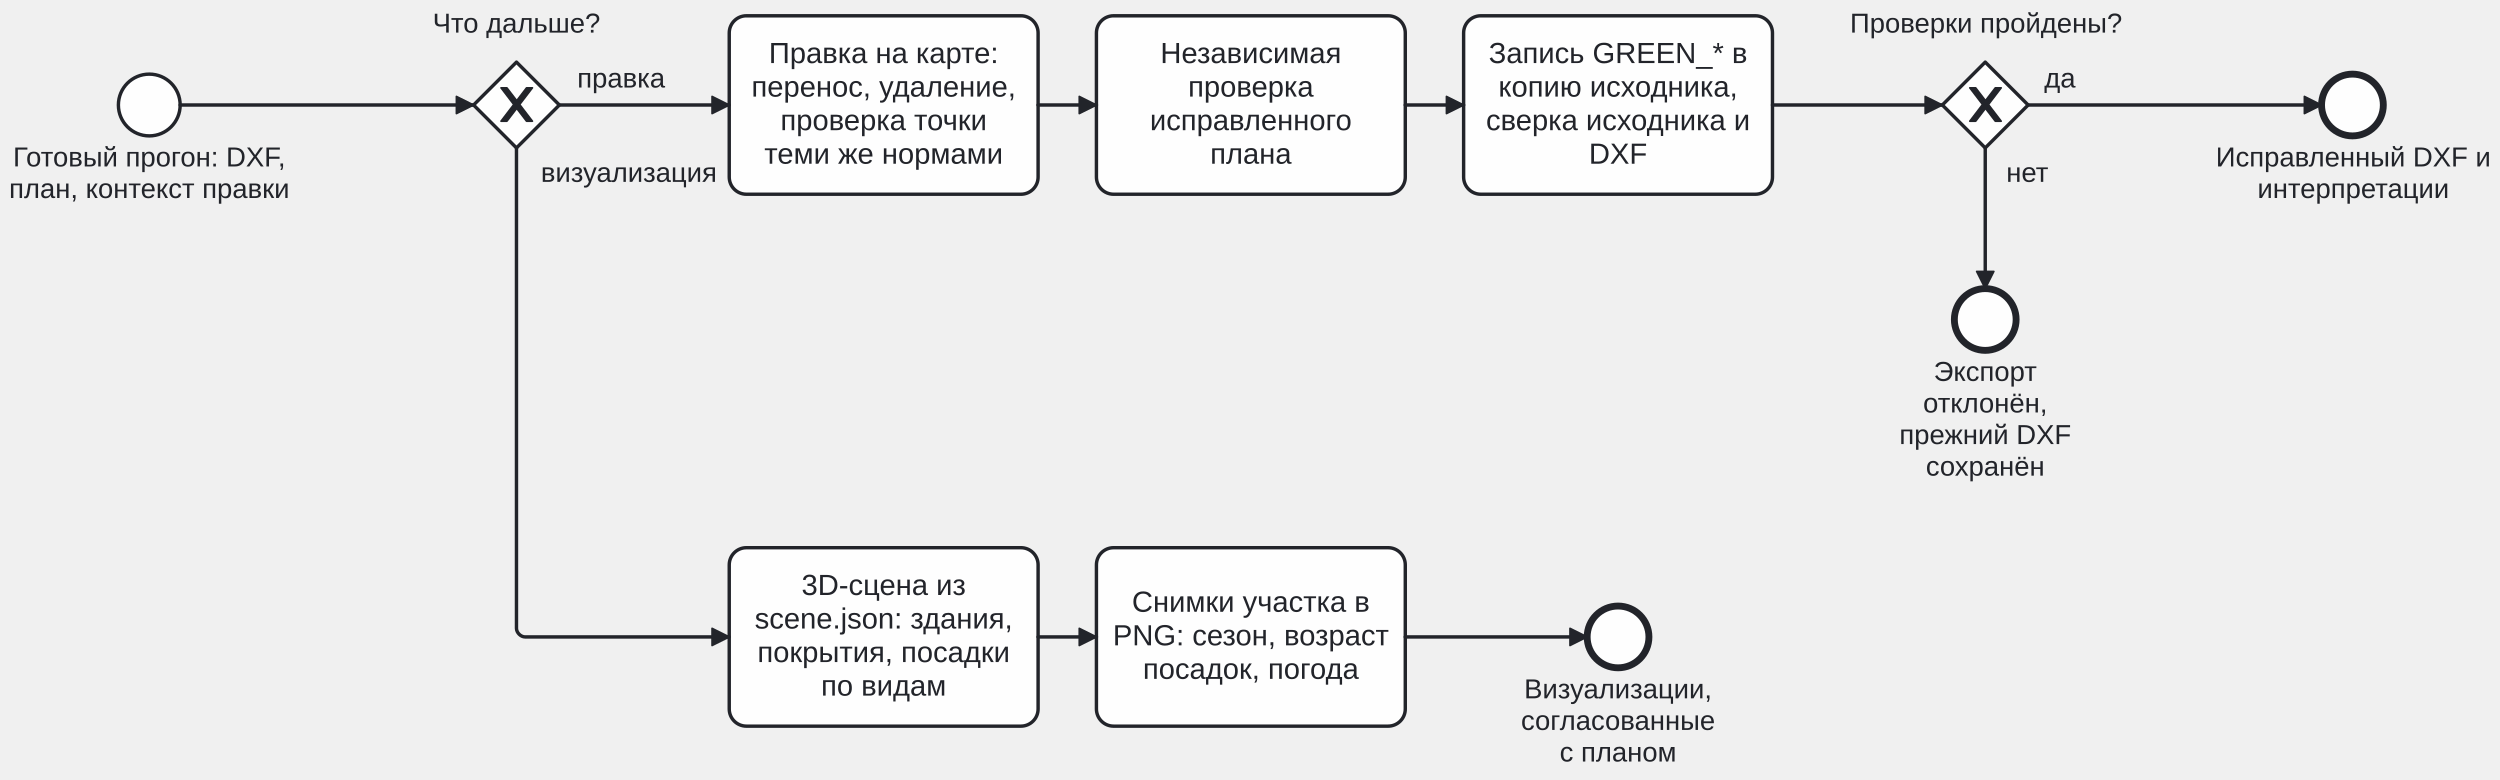
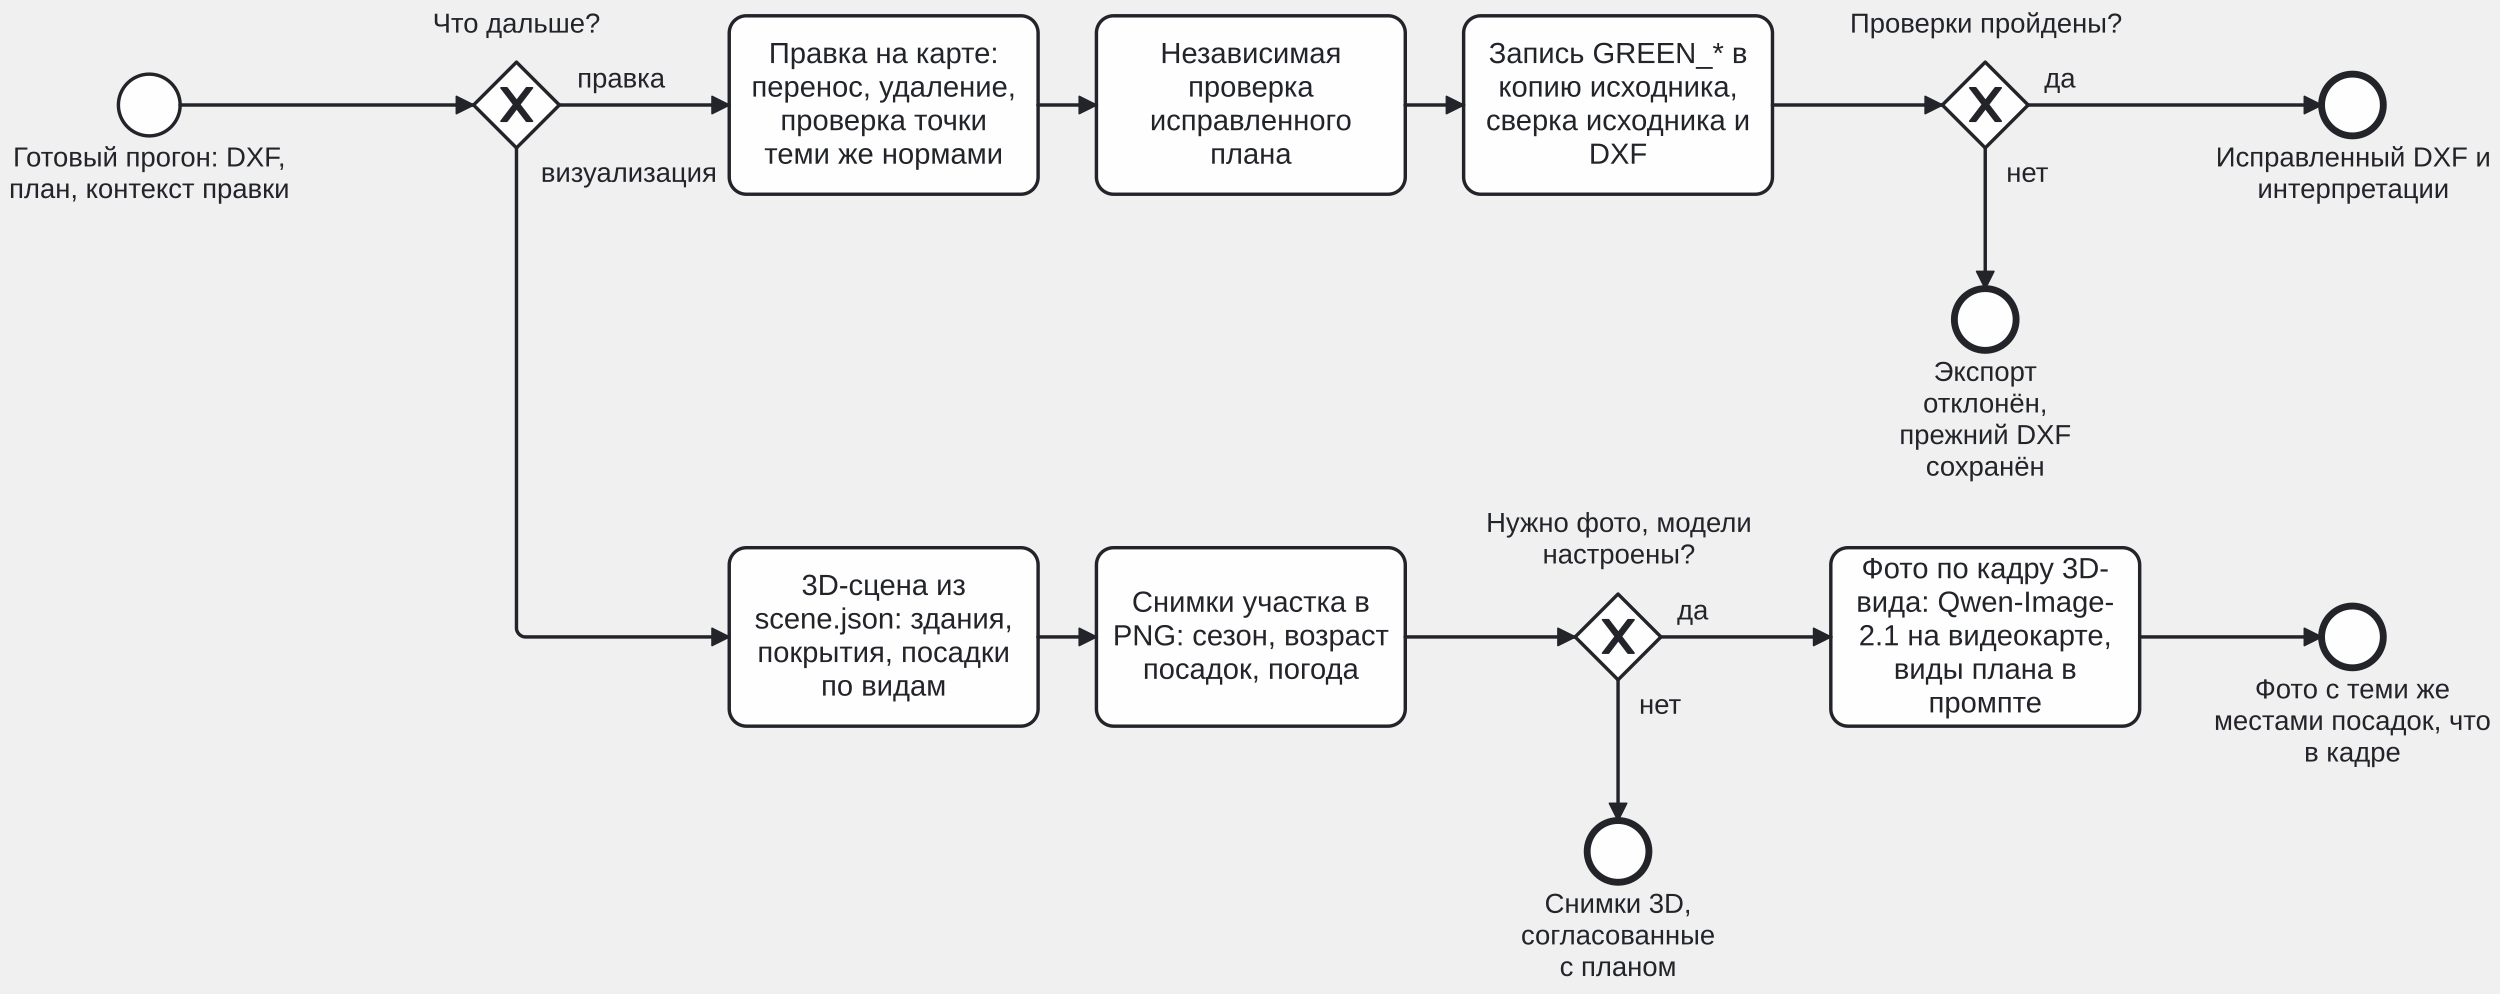
- <svg xmlns="http://www.w3.org/2000/svg" width="1457" height="454.2" viewBox="113 38.8 1457 454.2" version="1.1">
+ <svg xmlns="http://www.w3.org/2000/svg" width="1457" height="579.2" viewBox="113 38.8 1457 579.2" version="1.1">
  <g class="djs-group">
    <g class="djs-element djs-shape" data-element-id="start" transform="matrix(1 0 0 1 182 82)" style="display: block;">
      <g class="djs-visual">
        <circle cx="18" cy="18" r="18" style="stroke-linecap: round; stroke-linejoin: round; stroke: rgb(34, 36, 42); stroke-width: 2px; fill: white; fill-opacity: 0.95;" />
      </g>
      <rect class="djs-hit djs-hit-all" x="0" y="0" width="36" height="36" style="fill: none; stroke-opacity: 0; stroke: white; stroke-width: 15px;" />
    </g>
  </g>
  <g class="djs-group">
    <g class="djs-element djs-shape" data-element-id="start_label" transform="matrix(1 0 0 1 118 122)" style="display: block;">
      <g class="djs-visual">
        <text lineHeight="1.15" class="djs-label" style="font-family: Arial, sans-serif; font-size: 16px; font-weight: normal; fill: rgb(34, 36, 42);">
          <tspan x="2.594" y="13.8">Готовый прогон: DXF, </tspan>
          <tspan x="0.281" y="32.2">план, контекст правки</tspan>
        </text>
      </g>
      <rect class="djs-hit djs-hit-all" x="0" y="0" width="164" height="37" style="fill: none; stroke-opacity: 0; stroke: white; stroke-width: 15px;" />
    </g>
  </g>
  <g class="djs-group">
    <g class="djs-element djs-shape" data-element-id="g_after" transform="matrix(1 0 0 1 389 75)" style="display: block;">
      <g class="djs-visual">
        <polygon points="25,0 50,25 25,50 0,25" style="stroke-linecap: round; stroke-linejoin: round; stroke: rgb(34, 36, 42); stroke-width: 2px; fill: white; fill-opacity: 0.95;" />
        <path d="m 16,15 7.429,9.714 -7.429,9.714 3.429,0 5.714,-7.464 5.714,7.464 3.429,0 -7.429,-9.714 7.429,-9.714 -3.429,0 -5.714,7.464 -5.714,-7.464 -3.429,0 z" style="fill: rgb(34, 36, 42); stroke-linecap: round; stroke-linejoin: round; stroke: rgb(34, 36, 42); stroke-width: 1px;" />
      </g>
      <rect class="djs-hit djs-hit-all" x="0" y="0" width="50" height="50" style="fill: none; stroke-opacity: 0; stroke: white; stroke-width: 15px;" />
    </g>
  </g>
  <g class="djs-group">
    <g class="djs-element djs-shape" data-element-id="g_after_label" transform="matrix(1 0 0 1 365 44)" style="display: block;">
      <g class="djs-visual">
        <text lineHeight="1.15" class="djs-label" style="font-family: Arial, sans-serif; font-size: 16px; font-weight: normal; fill: rgb(34, 36, 42);">
          <tspan x="0.152" y="13.8">Что дальше?</tspan>
        </text>
      </g>
      <rect class="djs-hit djs-hit-all" x="0" y="0" width="98" height="19" style="fill: none; stroke-opacity: 0; stroke: white; stroke-width: 15px;" />
    </g>
  </g>
  <g class="djs-group">
    <g class="djs-element djs-shape" data-element-id="t_edit" transform="matrix(1 0 0 1 538 48)" style="display: block;">
      <g class="djs-visual">
        <rect x="0" y="0" width="180" height="104" rx="10" ry="10" style="stroke-linecap: round; stroke-linejoin: round; stroke: rgb(34, 36, 42); stroke-width: 2px; fill: white; fill-opacity: 0.95;" />
        <text lineHeight="1.15" class="djs-label" style="font-family: Arial, sans-serif; font-size: 17px; font-weight: normal; fill: rgb(34, 36, 42);">
          <tspan x="23.083" y="27.563">Правка на карте: </tspan>
          <tspan x="12.948" y="47.112">перенос, удаление, </tspan>
          <tspan x="29.84" y="66.662">проверка точки </tspan>
          <tspan x="20.435" y="86.212">теми же нормами</tspan>
        </text>
      </g>
      <rect class="djs-hit djs-hit-all" x="0" y="0" width="180" height="104" style="fill: none; stroke-opacity: 0; stroke: white; stroke-width: 15px;" />
    </g>
  </g>
  <g class="djs-group">
    <g class="djs-element djs-shape" data-element-id="t_recheck" transform="matrix(1 0 0 1 752 48)" style="display: block;">
      <g class="djs-visual">
        <rect x="0" y="0" width="180" height="104" rx="10" ry="10" style="stroke-linecap: round; stroke-linejoin: round; stroke: rgb(34, 36, 42); stroke-width: 2px; fill: white; fill-opacity: 0.95;" />
        <text lineHeight="1.15" class="djs-label" style="font-family: Arial, sans-serif; font-size: 17px; font-weight: normal; fill: rgb(34, 36, 42);">
          <tspan x="37.261" y="27.563">Независимая </tspan>
          <tspan x="53.435" y="47.112">проверка </tspan>
          <tspan x="31.181" y="66.662">исправленного </tspan>
          <tspan x="66.289" y="86.212">плана</tspan>
        </text>
      </g>
      <rect class="djs-hit djs-hit-all" x="0" y="0" width="180" height="104" style="fill: none; stroke-opacity: 0; stroke: white; stroke-width: 15px;" />
    </g>
  </g>
  <g class="djs-group">
    <g class="djs-element djs-shape" data-element-id="t_rewrite" transform="matrix(1 0 0 1 966 48)" style="display: block;">
      <g class="djs-visual">
        <rect x="0" y="0" width="180" height="104" rx="10" ry="10" style="stroke-linecap: round; stroke-linejoin: round; stroke: rgb(34, 36, 42); stroke-width: 2px; fill: white; fill-opacity: 0.95;" />
        <text lineHeight="1.15" class="djs-label" style="font-family: Arial, sans-serif; font-size: 17px; font-weight: normal; fill: rgb(34, 36, 42);">
          <tspan x="14.608" y="27.563">Запись GREEN_* в </tspan>
          <tspan x="20.282" y="47.112">копию исходника, </tspan>
          <tspan x="13.043" y="66.662">сверка исходника и</tspan>
          <tspan x="73" y="86.212">DXF</tspan>
        </text>
      </g>
      <rect class="djs-hit djs-hit-all" x="0" y="0" width="180" height="104" style="fill: none; stroke-opacity: 0; stroke: white; stroke-width: 15px;" />
    </g>
  </g>
  <g class="djs-group">
    <g class="djs-element djs-shape" data-element-id="g_ok" transform="matrix(1 0 0 1 1245 75)" style="display: block;">
      <g class="djs-visual">
        <polygon points="25,0 50,25 25,50 0,25" style="stroke-linecap: round; stroke-linejoin: round; stroke: rgb(34, 36, 42); stroke-width: 2px; fill: white; fill-opacity: 0.95;" />
        <path d="m 16,15 7.429,9.714 -7.429,9.714 3.429,0 5.714,-7.464 5.714,7.464 3.429,0 -7.429,-9.714 7.429,-9.714 -3.429,0 -5.714,7.464 -5.714,-7.464 -3.429,0 z" style="fill: rgb(34, 36, 42); stroke-linecap: round; stroke-linejoin: round; stroke: rgb(34, 36, 42); stroke-width: 1px;" />
      </g>
      <rect class="djs-hit djs-hit-all" x="0" y="0" width="50" height="50" style="fill: none; stroke-opacity: 0; stroke: white; stroke-width: 15px;" />
    </g>
  </g>
  <g class="djs-group">
    <g class="djs-element djs-shape" data-element-id="g_ok_label" transform="matrix(1 0 0 1 1191 44)" style="display: block;">
      <g class="djs-visual">
        <text lineHeight="1.15" class="djs-label" style="font-family: Arial, sans-serif; font-size: 16px; font-weight: normal; fill: rgb(34, 36, 42);">
          <tspan x="0.168" y="13.8">Проверки пройдены?</tspan>
        </text>
      </g>
      <rect class="djs-hit djs-hit-all" x="0" y="0" width="159" height="19" style="fill: none; stroke-opacity: 0; stroke: white; stroke-width: 15px;" />
    </g>
  </g>
  <g class="djs-group">
    <g class="djs-element djs-shape" data-element-id="e_saved" transform="matrix(1 0 0 1 1466 82)" style="display: block;">
      <g class="djs-visual">
        <circle cx="18" cy="18" r="18" style="stroke-linecap: round; stroke-linejoin: round; stroke: rgb(34, 36, 42); stroke-width: 4px; fill: white; fill-opacity: 0.95;" />
      </g>
      <rect class="djs-hit djs-hit-all" x="0" y="0" width="36" height="36" style="fill: none; stroke-opacity: 0; stroke: white; stroke-width: 15px;" />
    </g>
  </g>
  <g class="djs-group">
    <g class="djs-element djs-shape" data-element-id="e_saved_label" transform="matrix(1 0 0 1 1404 122)" style="display: block;">
      <g class="djs-visual">
        <text lineHeight="1.15" class="djs-label" style="font-family: Arial, sans-serif; font-size: 16px; font-weight: normal; fill: rgb(34, 36, 42);">
          <tspan x="0.367" y="13.8">Исправленный DXF и</tspan>
          <tspan x="24.633" y="32.2">интерпретации</tspan>
        </text>
      </g>
      <rect class="djs-hit djs-hit-all" x="0" y="0" width="161" height="37" style="fill: none; stroke-opacity: 0; stroke: white; stroke-width: 15px;" />
    </g>
  </g>
  <g class="djs-group">
    <g class="djs-element djs-shape" data-element-id="e_kept" transform="matrix(1 0 0 1 1252 207)" style="display: block;">
      <g class="djs-visual">
        <circle cx="18" cy="18" r="18" style="stroke-linecap: round; stroke-linejoin: round; stroke: rgb(34, 36, 42); stroke-width: 4px; fill: white; fill-opacity: 0.95;" />
      </g>
      <rect class="djs-hit djs-hit-all" x="0" y="0" width="36" height="36" style="fill: none; stroke-opacity: 0; stroke: white; stroke-width: 15px;" />
    </g>
  </g>
  <g class="djs-group">
    <g class="djs-element djs-shape" data-element-id="e_kept_label" transform="matrix(1 0 0 1 1201 247)" style="display: block;">
      <g class="djs-visual">
        <text lineHeight="1.15" class="djs-label" style="font-family: Arial, sans-serif; font-size: 16px; font-weight: normal; fill: rgb(34, 36, 42);">
          <tspan x="38.941" y="13.8">Экспорт </tspan>
          <tspan x="32.758" y="32.2">отклонён, </tspan>
          <tspan x="18.93" y="50.6">прежний DXF </tspan>
          <tspan x="34.367" y="69">сохранён</tspan>
        </text>
      </g>
      <rect class="djs-hit djs-hit-all" x="0" y="0" width="138" height="56" style="fill: none; stroke-opacity: 0; stroke: white; stroke-width: 15px;" />
    </g>
  </g>
  <g class="djs-group">
    <g class="djs-element djs-shape" data-element-id="t_scene" transform="matrix(1 0 0 1 538 358)" style="display: block;">
      <g class="djs-visual">
        <rect x="0" y="0" width="180" height="104" rx="10" ry="10" style="stroke-linecap: round; stroke-linejoin: round; stroke: rgb(34, 36, 42); stroke-width: 2px; fill: white; fill-opacity: 0.95;" />
        <text lineHeight="1.15" class="djs-label" style="font-family: Arial, sans-serif; font-size: 17px; font-weight: normal; fill: rgb(34, 36, 42);">
          <tspan x="42.125" y="27.563">3D-сцена из </tspan>
          <tspan x="14.836" y="47.112">scene.json: здания, </tspan>
          <tspan x="16.414" y="66.662">покрытия, посадки </tspan>
          <tspan x="53.514" y="86.212">по видам</tspan>
        </text>
      </g>
      <rect class="djs-hit djs-hit-all" x="0" y="0" width="180" height="104" style="fill: none; stroke-opacity: 0; stroke: white; stroke-width: 15px;" />
    </g>
  </g>
  <g class="djs-group">
    <g class="djs-element djs-shape" data-element-id="t_shots" transform="matrix(1 0 0 1 752 358)" style="display: block;">
      <g class="djs-visual">
        <rect x="0" y="0" width="180" height="104" rx="10" ry="10" style="stroke-linecap: round; stroke-linejoin: round; stroke: rgb(34, 36, 42); stroke-width: 2px; fill: white; fill-opacity: 0.95;" />
        <text lineHeight="1.15" class="djs-label" style="font-family: Arial, sans-serif; font-size: 17px; font-weight: normal; fill: rgb(34, 36, 42);">
          <tspan x="20.688" y="37.338">Снимки участка в </tspan>
          <tspan x="9.574" y="56.888">PNG: сезон, возраст</tspan>
          <tspan x="27.093" y="76.438">посадок, погода</tspan>
        </text>
      </g>
      <rect class="djs-hit djs-hit-all" x="0" y="0" width="180" height="104" style="fill: none; stroke-opacity: 0; stroke: white; stroke-width: 15px;" />
    </g>
  </g>
  <g class="djs-group">
-     <g class="djs-element djs-shape" data-element-id="e_scene" transform="matrix(1 0 0 1 1038 392)" style="display: block;">
+     <g class="djs-element djs-shape" data-element-id="g_photo" transform="matrix(1 0 0 1 1031 385)" style="display: block;">
+       <g class="djs-visual">
+         <polygon points="25,0 50,25 25,50 0,25" style="stroke-linecap: round; stroke-linejoin: round; stroke: rgb(34, 36, 42); stroke-width: 2px; fill: white; fill-opacity: 0.95;" />
+         <path d="m 16,15 7.429,9.714 -7.429,9.714 3.429,0 5.714,-7.464 5.714,7.464 3.429,0 -7.429,-9.714 7.429,-9.714 -3.429,0 -5.714,7.464 -5.714,-7.464 -3.429,0 z" style="fill: rgb(34, 36, 42); stroke-linecap: round; stroke-linejoin: round; stroke: rgb(34, 36, 42); stroke-width: 1px;" />
+       </g>
+       <rect class="djs-hit djs-hit-all" x="0" y="0" width="50" height="50" style="fill: none; stroke-opacity: 0; stroke: white; stroke-width: 15px;" />
+     </g>
+   </g>
+   <g class="djs-group">
+     <g class="djs-element djs-shape" data-element-id="g_photo_label" transform="matrix(1 0 0 1 979 335)" style="display: block;">
+       <g class="djs-visual">
+         <text lineHeight="1.15" class="djs-label" style="font-family: Arial, sans-serif; font-size: 16px; font-weight: normal; fill: rgb(34, 36, 42);">
+           <tspan x="0.105" y="13.8">Нужно фото, модели</tspan>
+           <tspan x="33.004" y="32.2">настроены?</tspan>
+         </text>
+       </g>
+       <rect class="djs-hit djs-hit-all" x="0" y="0" width="155" height="37" style="fill: none; stroke-opacity: 0; stroke: white; stroke-width: 15px;" />
+     </g>
+   </g>
+   <g class="djs-group">
+     <g class="djs-element djs-shape" data-element-id="e_scene" transform="matrix(1 0 0 1 1038 517)" style="display: block;">
      <g class="djs-visual">
        <circle cx="18" cy="18" r="18" style="stroke-linecap: round; stroke-linejoin: round; stroke: rgb(34, 36, 42); stroke-width: 4px; fill: white; fill-opacity: 0.95;" />
      </g>
      <rect class="djs-hit djs-hit-all" x="0" y="0" width="36" height="36" style="fill: none; stroke-opacity: 0; stroke: white; stroke-width: 15px;" />
    </g>
  </g>
  <g class="djs-group">
-     <g class="djs-element djs-shape" data-element-id="e_scene_label" transform="matrix(1 0 0 1 993 432)" style="display: block;">
-       <g class="djs-visual">
-         <text lineHeight="1.15" class="djs-label" style="font-family: Arial, sans-serif; font-size: 16px; font-weight: normal; fill: rgb(34, 36, 42);">
-           <tspan x="8.262" y="13.8">Визуализации, </tspan>
+     <g class="djs-element djs-shape" data-element-id="e_scene_label" transform="matrix(1 0 0 1 993 557)" style="display: block;">
+       <g class="djs-visual">
+         <text lineHeight="1.15" class="djs-label" style="font-family: Arial, sans-serif; font-size: 16px; font-weight: normal; fill: rgb(34, 36, 42);">
+           <tspan x="20.195" y="13.8">Снимки 3D, </tspan>
          <tspan x="6.418" y="32.2">согласованные </tspan>
          <tspan x="28.961" y="50.6">с планом</tspan>
        </text>
      </g>
      <rect class="djs-hit djs-hit-all" x="0" y="0" width="126" height="56" style="fill: none; stroke-opacity: 0; stroke: white; stroke-width: 15px;" />
    </g>
  </g>
  <g class="djs-group">
+     <g class="djs-element djs-shape" data-element-id="t_photo" transform="matrix(1 0 0 1 1180 358)" style="display: block;">
+       <g class="djs-visual">
+         <rect x="0" y="0" width="180" height="104" rx="10" ry="10" style="stroke-linecap: round; stroke-linejoin: round; stroke: rgb(34, 36, 42); stroke-width: 2px; fill: white; fill-opacity: 0.95;" />
+         <text lineHeight="1.15" class="djs-label" style="font-family: Arial, sans-serif; font-size: 17px; font-weight: normal; fill: rgb(34, 36, 42);">
+           <tspan x="17.887" y="17.788">Фото по кадру 3D-</tspan>
+           <tspan x="14.836" y="37.338">вида: Qwen-Image-</tspan>
+           <tspan x="16.302" y="56.888">2.1 на видеокарте, </tspan>
+           <tspan x="36.717" y="76.438">виды плана в </tspan>
+           <tspan x="56.971" y="95.987">промпте</tspan>
+         </text>
+       </g>
+       <rect class="djs-hit djs-hit-all" x="0" y="0" width="180" height="104" style="fill: none; stroke-opacity: 0; stroke: white; stroke-width: 15px;" />
+     </g>
+   </g>
+   <g class="djs-group">
+     <g class="djs-element djs-shape" data-element-id="e_photo" transform="matrix(1 0 0 1 1466 392)" style="display: block;">
+       <g class="djs-visual">
+         <circle cx="18" cy="18" r="18" style="stroke-linecap: round; stroke-linejoin: round; stroke: rgb(34, 36, 42); stroke-width: 4px; fill: white; fill-opacity: 0.95;" />
+       </g>
+       <rect class="djs-hit djs-hit-all" x="0" y="0" width="36" height="36" style="fill: none; stroke-opacity: 0; stroke: white; stroke-width: 15px;" />
+     </g>
+   </g>
+   <g class="djs-group">
+     <g class="djs-element djs-shape" data-element-id="e_photo_label" transform="matrix(1 0 0 1 1403 432)" style="display: block;">
+       <g class="djs-visual">
+         <text lineHeight="1.15" class="djs-label" style="font-family: Arial, sans-serif; font-size: 16px; font-weight: normal; fill: rgb(34, 36, 42);">
+           <tspan x="24.16" y="13.8">Фото с теми же </tspan>
+           <tspan x="0.352" y="32.2">местами посадок, что</tspan>
+           <tspan x="52.836" y="50.6">в кадре</tspan>
+         </text>
+       </g>
+       <rect class="djs-hit djs-hit-all" x="0" y="0" width="162" height="56" style="fill: none; stroke-opacity: 0; stroke: white; stroke-width: 15px;" />
+     </g>
+   </g>
+   <g class="djs-group">
    <g class="djs-element djs-connection" data-element-id="e1" style="display: block;">
      <g class="djs-visual">
        <defs>
-           <marker id="marker-7ilslf5rvrrixgd5xu2mcbvn0" viewBox="0 0 20 20" refX="11" refY="10" markerWidth="10" markerHeight="10" orient="auto">
-             <path d="M 1 5 L 11 10 L 1 15 Z" style="stroke-linecap: round; stroke-linejoin: round; stroke: rgb(34, 36, 42); stroke-width: 1px; fill: rgb(34, 36, 42);" />
-           </marker>
-         </defs>
-         <path data-corner-radius="5" style="fill: none; stroke-linecap: round; stroke-linejoin: round; stroke: rgb(34, 36, 42); stroke-width: 2px; marker-end: url('#marker-7ilslf5rvrrixgd5xu2mcbvn0');" d="M218,100L389,100" />
+           <marker id="marker-0i2uwy1scg3x1mw7ic1ukbrny" viewBox="0 0 20 20" refX="11" refY="10" markerWidth="10" markerHeight="10" orient="auto">
+             <path d="M 1 5 L 11 10 L 1 15 Z" style="stroke-linecap: round; stroke-linejoin: round; stroke: rgb(34, 36, 42); stroke-width: 1px; fill: rgb(34, 36, 42);" />
+           </marker>
+         </defs>
+         <path data-corner-radius="5" style="fill: none; stroke-linecap: round; stroke-linejoin: round; stroke: rgb(34, 36, 42); stroke-width: 2px; marker-end: url('#marker-0i2uwy1scg3x1mw7ic1ukbrny');" d="M218,100L389,100" />
      </g>
      <path d="M218,100L389,100" class="djs-hit djs-hit-stroke" style="fill: none; stroke-opacity: 0; stroke: white; stroke-width: 15px;" />
    </g>
  </g>
  <g class="djs-group">
    <g class="djs-element djs-connection" data-element-id="e2" style="display: block;">
      <g class="djs-visual">
        <defs>
-           <marker id="marker-1fkuqs7dgbkjrc0uec35rmpks" viewBox="0 0 20 20" refX="11" refY="10" markerWidth="10" markerHeight="10" orient="auto">
-             <path d="M 1 5 L 11 10 L 1 15 Z" style="stroke-linecap: round; stroke-linejoin: round; stroke: rgb(34, 36, 42); stroke-width: 1px; fill: rgb(34, 36, 42);" />
-           </marker>
-         </defs>
-         <path data-corner-radius="5" style="fill: none; stroke-linecap: round; stroke-linejoin: round; stroke: rgb(34, 36, 42); stroke-width: 2px; marker-end: url('#marker-1fkuqs7dgbkjrc0uec35rmpks');" d="M439,100L538,100" />
+           <marker id="marker-3q5ksjyogke29nqa09ryf6txo" viewBox="0 0 20 20" refX="11" refY="10" markerWidth="10" markerHeight="10" orient="auto">
+             <path d="M 1 5 L 11 10 L 1 15 Z" style="stroke-linecap: round; stroke-linejoin: round; stroke: rgb(34, 36, 42); stroke-width: 1px; fill: rgb(34, 36, 42);" />
+           </marker>
+         </defs>
+         <path data-corner-radius="5" style="fill: none; stroke-linecap: round; stroke-linejoin: round; stroke: rgb(34, 36, 42); stroke-width: 2px; marker-end: url('#marker-3q5ksjyogke29nqa09ryf6txo');" d="M439,100L538,100" />
      </g>
      <path d="M439,100L538,100" class="djs-hit djs-hit-stroke" style="fill: none; stroke-opacity: 0; stroke: white; stroke-width: 15px;" />
    </g>
  </g>
  <g class="djs-group">
    <g class="djs-element djs-shape" data-element-id="e2_label" transform="matrix(1 0 0 1 449 76)" style="display: block;">
      <g class="djs-visual">
        <text lineHeight="1.15" class="djs-label" style="font-family: Arial, sans-serif; font-size: 16px; font-weight: normal; fill: rgb(34, 36, 42);">
          <tspan x="0.395" y="13.8">правка</tspan>
        </text>
      </g>
      <rect class="djs-hit djs-hit-all" x="0" y="0" width="52" height="19" style="fill: none; stroke-opacity: 0; stroke: white; stroke-width: 15px;" />
    </g>
  </g>
  <g class="djs-group">
    <g class="djs-element djs-connection" data-element-id="e3" style="display: block;">
      <g class="djs-visual">
        <defs>
-           <marker id="marker-czd8i1dbk668k09f418yu7db5" viewBox="0 0 20 20" refX="11" refY="10" markerWidth="10" markerHeight="10" orient="auto">
-             <path d="M 1 5 L 11 10 L 1 15 Z" style="stroke-linecap: round; stroke-linejoin: round; stroke: rgb(34, 36, 42); stroke-width: 1px; fill: rgb(34, 36, 42);" />
-           </marker>
-         </defs>
-         <path data-corner-radius="5" style="fill: none; stroke-linecap: round; stroke-linejoin: round; stroke: rgb(34, 36, 42); stroke-width: 2px; marker-end: url('#marker-czd8i1dbk668k09f418yu7db5');" d="M718,100L752,100" />
+           <marker id="marker-1qtng6w52mn8vhwf3hja1la0a" viewBox="0 0 20 20" refX="11" refY="10" markerWidth="10" markerHeight="10" orient="auto">
+             <path d="M 1 5 L 11 10 L 1 15 Z" style="stroke-linecap: round; stroke-linejoin: round; stroke: rgb(34, 36, 42); stroke-width: 1px; fill: rgb(34, 36, 42);" />
+           </marker>
+         </defs>
+         <path data-corner-radius="5" style="fill: none; stroke-linecap: round; stroke-linejoin: round; stroke: rgb(34, 36, 42); stroke-width: 2px; marker-end: url('#marker-1qtng6w52mn8vhwf3hja1la0a');" d="M718,100L752,100" />
      </g>
      <path d="M718,100L752,100" class="djs-hit djs-hit-stroke" style="fill: none; stroke-opacity: 0; stroke: white; stroke-width: 15px;" />
    </g>
  </g>
  <g class="djs-group">
    <g class="djs-element djs-connection" data-element-id="e4" style="display: block;">
      <g class="djs-visual">
        <defs>
-           <marker id="marker-755xuzur6xsfkm4egv4glh8qf" viewBox="0 0 20 20" refX="11" refY="10" markerWidth="10" markerHeight="10" orient="auto">
-             <path d="M 1 5 L 11 10 L 1 15 Z" style="stroke-linecap: round; stroke-linejoin: round; stroke: rgb(34, 36, 42); stroke-width: 1px; fill: rgb(34, 36, 42);" />
-           </marker>
-         </defs>
-         <path data-corner-radius="5" style="fill: none; stroke-linecap: round; stroke-linejoin: round; stroke: rgb(34, 36, 42); stroke-width: 2px; marker-end: url('#marker-755xuzur6xsfkm4egv4glh8qf');" d="M932,100L966,100" />
+           <marker id="marker-6l3vu8lrovkml2lpg4eirc5i5" viewBox="0 0 20 20" refX="11" refY="10" markerWidth="10" markerHeight="10" orient="auto">
+             <path d="M 1 5 L 11 10 L 1 15 Z" style="stroke-linecap: round; stroke-linejoin: round; stroke: rgb(34, 36, 42); stroke-width: 1px; fill: rgb(34, 36, 42);" />
+           </marker>
+         </defs>
+         <path data-corner-radius="5" style="fill: none; stroke-linecap: round; stroke-linejoin: round; stroke: rgb(34, 36, 42); stroke-width: 2px; marker-end: url('#marker-6l3vu8lrovkml2lpg4eirc5i5');" d="M932,100L966,100" />
      </g>
      <path d="M932,100L966,100" class="djs-hit djs-hit-stroke" style="fill: none; stroke-opacity: 0; stroke: white; stroke-width: 15px;" />
    </g>
  </g>
  <g class="djs-group">
    <g class="djs-element djs-connection" data-element-id="e5" style="display: block;">
      <g class="djs-visual">
        <defs>
-           <marker id="marker-3ns596q9jtvk6c5swh3b1aroc" viewBox="0 0 20 20" refX="11" refY="10" markerWidth="10" markerHeight="10" orient="auto">
-             <path d="M 1 5 L 11 10 L 1 15 Z" style="stroke-linecap: round; stroke-linejoin: round; stroke: rgb(34, 36, 42); stroke-width: 1px; fill: rgb(34, 36, 42);" />
-           </marker>
-         </defs>
-         <path data-corner-radius="5" style="fill: none; stroke-linecap: round; stroke-linejoin: round; stroke: rgb(34, 36, 42); stroke-width: 2px; marker-end: url('#marker-3ns596q9jtvk6c5swh3b1aroc');" d="M1146,100L1245,100" />
+           <marker id="marker-446ev0ppxvlqr876v355olths" viewBox="0 0 20 20" refX="11" refY="10" markerWidth="10" markerHeight="10" orient="auto">
+             <path d="M 1 5 L 11 10 L 1 15 Z" style="stroke-linecap: round; stroke-linejoin: round; stroke: rgb(34, 36, 42); stroke-width: 1px; fill: rgb(34, 36, 42);" />
+           </marker>
+         </defs>
+         <path data-corner-radius="5" style="fill: none; stroke-linecap: round; stroke-linejoin: round; stroke: rgb(34, 36, 42); stroke-width: 2px; marker-end: url('#marker-446ev0ppxvlqr876v355olths');" d="M1146,100L1245,100" />
      </g>
      <path d="M1146,100L1245,100" class="djs-hit djs-hit-stroke" style="fill: none; stroke-opacity: 0; stroke: white; stroke-width: 15px;" />
    </g>
  </g>
  <g class="djs-group">
    <g class="djs-element djs-connection" data-element-id="e6" style="display: block;">
      <g class="djs-visual">
        <defs>
-           <marker id="marker-7t5l9vw8fqkrq4hxqvy94lnid" viewBox="0 0 20 20" refX="11" refY="10" markerWidth="10" markerHeight="10" orient="auto">
-             <path d="M 1 5 L 11 10 L 1 15 Z" style="stroke-linecap: round; stroke-linejoin: round; stroke: rgb(34, 36, 42); stroke-width: 1px; fill: rgb(34, 36, 42);" />
-           </marker>
-         </defs>
-         <path data-corner-radius="5" style="fill: none; stroke-linecap: round; stroke-linejoin: round; stroke: rgb(34, 36, 42); stroke-width: 2px; marker-end: url('#marker-7t5l9vw8fqkrq4hxqvy94lnid');" d="M1295,100L1466,100" />
+           <marker id="marker-5djq217b6fsfn5qgy4orlcdoh" viewBox="0 0 20 20" refX="11" refY="10" markerWidth="10" markerHeight="10" orient="auto">
+             <path d="M 1 5 L 11 10 L 1 15 Z" style="stroke-linecap: round; stroke-linejoin: round; stroke: rgb(34, 36, 42); stroke-width: 1px; fill: rgb(34, 36, 42);" />
+           </marker>
+         </defs>
+         <path data-corner-radius="5" style="fill: none; stroke-linecap: round; stroke-linejoin: round; stroke: rgb(34, 36, 42); stroke-width: 2px; marker-end: url('#marker-5djq217b6fsfn5qgy4orlcdoh');" d="M1295,100L1466,100" />
      </g>
      <path d="M1295,100L1466,100" class="djs-hit djs-hit-stroke" style="fill: none; stroke-opacity: 0; stroke: white; stroke-width: 15px;" />
    </g>
  </g>
  <g class="djs-group">
    <g class="djs-element djs-shape" data-element-id="e6_label" transform="matrix(1 0 0 1 1304 76)" style="display: block;">
      <g class="djs-visual">
        <text lineHeight="1.15" class="djs-label" style="font-family: Arial, sans-serif; font-size: 16px; font-weight: normal; fill: rgb(34, 36, 42);">
          <tspan x="0.383" y="13.8">да</tspan>
        </text>
      </g>
      <rect class="djs-hit djs-hit-all" x="0" y="0" width="19" height="19" style="fill: none; stroke-opacity: 0; stroke: white; stroke-width: 15px;" />
    </g>
  </g>
  <g class="djs-group">
    <g class="djs-element djs-connection" data-element-id="e7" style="display: block;">
      <g class="djs-visual">
        <defs>
-           <marker id="marker-6a7trbs4ej2ajevils8k2kywt" viewBox="0 0 20 20" refX="11" refY="10" markerWidth="10" markerHeight="10" orient="auto">
-             <path d="M 1 5 L 11 10 L 1 15 Z" style="stroke-linecap: round; stroke-linejoin: round; stroke: rgb(34, 36, 42); stroke-width: 1px; fill: rgb(34, 36, 42);" />
-           </marker>
-         </defs>
-         <path data-corner-radius="5" style="fill: none; stroke-linecap: round; stroke-linejoin: round; stroke: rgb(34, 36, 42); stroke-width: 2px; marker-end: url('#marker-6a7trbs4ej2ajevils8k2kywt');" d="M1270,125L1270,207" />
+           <marker id="marker-0bv6rso3zhld9jitkosboal2m" viewBox="0 0 20 20" refX="11" refY="10" markerWidth="10" markerHeight="10" orient="auto">
+             <path d="M 1 5 L 11 10 L 1 15 Z" style="stroke-linecap: round; stroke-linejoin: round; stroke: rgb(34, 36, 42); stroke-width: 1px; fill: rgb(34, 36, 42);" />
+           </marker>
+         </defs>
+         <path data-corner-radius="5" style="fill: none; stroke-linecap: round; stroke-linejoin: round; stroke: rgb(34, 36, 42); stroke-width: 2px; marker-end: url('#marker-0bv6rso3zhld9jitkosboal2m');" d="M1270,125L1270,207" />
      </g>
      <path d="M1270,125L1270,207" class="djs-hit djs-hit-stroke" style="fill: none; stroke-opacity: 0; stroke: white; stroke-width: 15px;" />
    </g>
  </g>
  <g class="djs-group">
    <g class="djs-element djs-shape" data-element-id="e7_label" transform="matrix(1 0 0 1 1282 131)" style="display: block;">
      <g class="djs-visual">
        <text lineHeight="1.15" class="djs-label" style="font-family: Arial, sans-serif; font-size: 16px; font-weight: normal; fill: rgb(34, 36, 42);">
          <tspan x="0.234" y="13.8">нет</tspan>
        </text>
      </g>
      <rect class="djs-hit djs-hit-all" x="0" y="0" width="25" height="19" style="fill: none; stroke-opacity: 0; stroke: white; stroke-width: 15px;" />
    </g>
  </g>
  <g class="djs-group">
    <g class="djs-element djs-connection" data-element-id="e8" style="display: block;">
      <g class="djs-visual">
        <defs>
-           <marker id="marker-39bkbgaaxvfdbpzvdp6zrsjyj" viewBox="0 0 20 20" refX="11" refY="10" markerWidth="10" markerHeight="10" orient="auto">
-             <path d="M 1 5 L 11 10 L 1 15 Z" style="stroke-linecap: round; stroke-linejoin: round; stroke: rgb(34, 36, 42); stroke-width: 1px; fill: rgb(34, 36, 42);" />
-           </marker>
-         </defs>
-         <path data-corner-radius="5" style="fill: none; stroke-linecap: round; stroke-linejoin: round; stroke: rgb(34, 36, 42); stroke-width: 2px; marker-end: url('#marker-39bkbgaaxvfdbpzvdp6zrsjyj');" d="M414,125L414,405C414,407.5,416.5,410,419,410L538,410" />
+           <marker id="marker-dfm52icdgocs1zxubq3cco8e5" viewBox="0 0 20 20" refX="11" refY="10" markerWidth="10" markerHeight="10" orient="auto">
+             <path d="M 1 5 L 11 10 L 1 15 Z" style="stroke-linecap: round; stroke-linejoin: round; stroke: rgb(34, 36, 42); stroke-width: 1px; fill: rgb(34, 36, 42);" />
+           </marker>
+         </defs>
+         <path data-corner-radius="5" style="fill: none; stroke-linecap: round; stroke-linejoin: round; stroke: rgb(34, 36, 42); stroke-width: 2px; marker-end: url('#marker-dfm52icdgocs1zxubq3cco8e5');" d="M414,125L414,405C414,407.5,416.5,410,419,410L538,410" />
      </g>
      <path d="M414,125L414,410L538,410" class="djs-hit djs-hit-stroke" style="fill: none; stroke-opacity: 0; stroke: white; stroke-width: 15px;" />
    </g>
  </g>
  <g class="djs-group">
    <g class="djs-element djs-shape" data-element-id="e8_label" transform="matrix(1 0 0 1 428 131)" style="display: block;">
      <g class="djs-visual">
        <text lineHeight="1.15" class="djs-label" style="font-family: Arial, sans-serif; font-size: 16px; font-weight: normal; fill: rgb(34, 36, 42);">
          <tspan x="0.207" y="13.8">визуализация</tspan>
        </text>
      </g>
      <rect class="djs-hit djs-hit-all" x="0" y="0" width="103" height="19" style="fill: none; stroke-opacity: 0; stroke: white; stroke-width: 15px;" />
    </g>
  </g>
  <g class="djs-group">
    <g class="djs-element djs-connection" data-element-id="e9" style="display: block;">
      <g class="djs-visual">
        <defs>
-           <marker id="marker-5mzwu96vzifybuj6liaec281y" viewBox="0 0 20 20" refX="11" refY="10" markerWidth="10" markerHeight="10" orient="auto">
-             <path d="M 1 5 L 11 10 L 1 15 Z" style="stroke-linecap: round; stroke-linejoin: round; stroke: rgb(34, 36, 42); stroke-width: 1px; fill: rgb(34, 36, 42);" />
-           </marker>
-         </defs>
-         <path data-corner-radius="5" style="fill: none; stroke-linecap: round; stroke-linejoin: round; stroke: rgb(34, 36, 42); stroke-width: 2px; marker-end: url('#marker-5mzwu96vzifybuj6liaec281y');" d="M718,410L752,410" />
+           <marker id="marker-8yrysfv9spmxalb19fexpdgcq" viewBox="0 0 20 20" refX="11" refY="10" markerWidth="10" markerHeight="10" orient="auto">
+             <path d="M 1 5 L 11 10 L 1 15 Z" style="stroke-linecap: round; stroke-linejoin: round; stroke: rgb(34, 36, 42); stroke-width: 1px; fill: rgb(34, 36, 42);" />
+           </marker>
+         </defs>
+         <path data-corner-radius="5" style="fill: none; stroke-linecap: round; stroke-linejoin: round; stroke: rgb(34, 36, 42); stroke-width: 2px; marker-end: url('#marker-8yrysfv9spmxalb19fexpdgcq');" d="M718,410L752,410" />
      </g>
      <path d="M718,410L752,410" class="djs-hit djs-hit-stroke" style="fill: none; stroke-opacity: 0; stroke: white; stroke-width: 15px;" />
    </g>
  </g>
  <g class="djs-group">
    <g class="djs-element djs-connection" data-element-id="e10" style="display: block;">
      <g class="djs-visual">
        <defs>
-           <marker id="marker-168izaaabjt980jo4jk9p0h7b" viewBox="0 0 20 20" refX="11" refY="10" markerWidth="10" markerHeight="10" orient="auto">
-             <path d="M 1 5 L 11 10 L 1 15 Z" style="stroke-linecap: round; stroke-linejoin: round; stroke: rgb(34, 36, 42); stroke-width: 1px; fill: rgb(34, 36, 42);" />
-           </marker>
-         </defs>
-         <path data-corner-radius="5" style="fill: none; stroke-linecap: round; stroke-linejoin: round; stroke: rgb(34, 36, 42); stroke-width: 2px; marker-end: url('#marker-168izaaabjt980jo4jk9p0h7b');" d="M932,410L1038,410" />
-       </g>
-       <path d="M932,410L1038,410" class="djs-hit djs-hit-stroke" style="fill: none; stroke-opacity: 0; stroke: white; stroke-width: 15px;" />
+           <marker id="marker-1xmq5yqtix3t6rrd0427k9v5j" viewBox="0 0 20 20" refX="11" refY="10" markerWidth="10" markerHeight="10" orient="auto">
+             <path d="M 1 5 L 11 10 L 1 15 Z" style="stroke-linecap: round; stroke-linejoin: round; stroke: rgb(34, 36, 42); stroke-width: 1px; fill: rgb(34, 36, 42);" />
+           </marker>
+         </defs>
+         <path data-corner-radius="5" style="fill: none; stroke-linecap: round; stroke-linejoin: round; stroke: rgb(34, 36, 42); stroke-width: 2px; marker-end: url('#marker-1xmq5yqtix3t6rrd0427k9v5j');" d="M932,410L1031,410" />
+       </g>
+       <path d="M932,410L1031,410" class="djs-hit djs-hit-stroke" style="fill: none; stroke-opacity: 0; stroke: white; stroke-width: 15px;" />
+     </g>
+   </g>
+   <g class="djs-group">
+     <g class="djs-element djs-connection" data-element-id="e11" style="display: block;">
+       <g class="djs-visual">
+         <defs>
+           <marker id="marker-58xq3edonv83159fdn3e0ljxf" viewBox="0 0 20 20" refX="11" refY="10" markerWidth="10" markerHeight="10" orient="auto">
+             <path d="M 1 5 L 11 10 L 1 15 Z" style="stroke-linecap: round; stroke-linejoin: round; stroke: rgb(34, 36, 42); stroke-width: 1px; fill: rgb(34, 36, 42);" />
+           </marker>
+         </defs>
+         <path data-corner-radius="5" style="fill: none; stroke-linecap: round; stroke-linejoin: round; stroke: rgb(34, 36, 42); stroke-width: 2px; marker-end: url('#marker-58xq3edonv83159fdn3e0ljxf');" d="M1056,435L1056,517" />
+       </g>
+       <path d="M1056,435L1056,517" class="djs-hit djs-hit-stroke" style="fill: none; stroke-opacity: 0; stroke: white; stroke-width: 15px;" />
+     </g>
+   </g>
+   <g class="djs-group">
+     <g class="djs-element djs-shape" data-element-id="e11_label" transform="matrix(1 0 0 1 1068 441)" style="display: block;">
+       <g class="djs-visual">
+         <text lineHeight="1.15" class="djs-label" style="font-family: Arial, sans-serif; font-size: 16px; font-weight: normal; fill: rgb(34, 36, 42);">
+           <tspan x="0.234" y="13.8">нет</tspan>
+         </text>
+       </g>
+       <rect class="djs-hit djs-hit-all" x="0" y="0" width="25" height="19" style="fill: none; stroke-opacity: 0; stroke: white; stroke-width: 15px;" />
+     </g>
+   </g>
+   <g class="djs-group">
+     <g class="djs-element djs-connection" data-element-id="e12" style="display: block;">
+       <g class="djs-visual">
+         <defs>
+           <marker id="marker-9ahas2onzr9a26oo5gv8mdn3i" viewBox="0 0 20 20" refX="11" refY="10" markerWidth="10" markerHeight="10" orient="auto">
+             <path d="M 1 5 L 11 10 L 1 15 Z" style="stroke-linecap: round; stroke-linejoin: round; stroke: rgb(34, 36, 42); stroke-width: 1px; fill: rgb(34, 36, 42);" />
+           </marker>
+         </defs>
+         <path data-corner-radius="5" style="fill: none; stroke-linecap: round; stroke-linejoin: round; stroke: rgb(34, 36, 42); stroke-width: 2px; marker-end: url('#marker-9ahas2onzr9a26oo5gv8mdn3i');" d="M1081,410L1180,410" />
+       </g>
+       <path d="M1081,410L1180,410" class="djs-hit djs-hit-stroke" style="fill: none; stroke-opacity: 0; stroke: white; stroke-width: 15px;" />
+     </g>
+   </g>
+   <g class="djs-group">
+     <g class="djs-element djs-shape" data-element-id="e12_label" transform="matrix(1 0 0 1 1090 386)" style="display: block;">
+       <g class="djs-visual">
+         <text lineHeight="1.15" class="djs-label" style="font-family: Arial, sans-serif; font-size: 16px; font-weight: normal; fill: rgb(34, 36, 42);">
+           <tspan x="0.383" y="13.8">да</tspan>
+         </text>
+       </g>
+       <rect class="djs-hit djs-hit-all" x="0" y="0" width="19" height="19" style="fill: none; stroke-opacity: 0; stroke: white; stroke-width: 15px;" />
+     </g>
+   </g>
+   <g class="djs-group">
+     <g class="djs-element djs-connection" data-element-id="e13" style="display: block;">
+       <g class="djs-visual">
+         <defs>
+           <marker id="marker-0g7o5d5grglilsqx41362k1h4" viewBox="0 0 20 20" refX="11" refY="10" markerWidth="10" markerHeight="10" orient="auto">
+             <path d="M 1 5 L 11 10 L 1 15 Z" style="stroke-linecap: round; stroke-linejoin: round; stroke: rgb(34, 36, 42); stroke-width: 1px; fill: rgb(34, 36, 42);" />
+           </marker>
+         </defs>
+         <path data-corner-radius="5" style="fill: none; stroke-linecap: round; stroke-linejoin: round; stroke: rgb(34, 36, 42); stroke-width: 2px; marker-end: url('#marker-0g7o5d5grglilsqx41362k1h4');" d="M1360,410L1466,410" />
+       </g>
+       <path d="M1360,410L1466,410" class="djs-hit djs-hit-stroke" style="fill: none; stroke-opacity: 0; stroke: white; stroke-width: 15px;" />
    </g>
  </g>
</svg>
